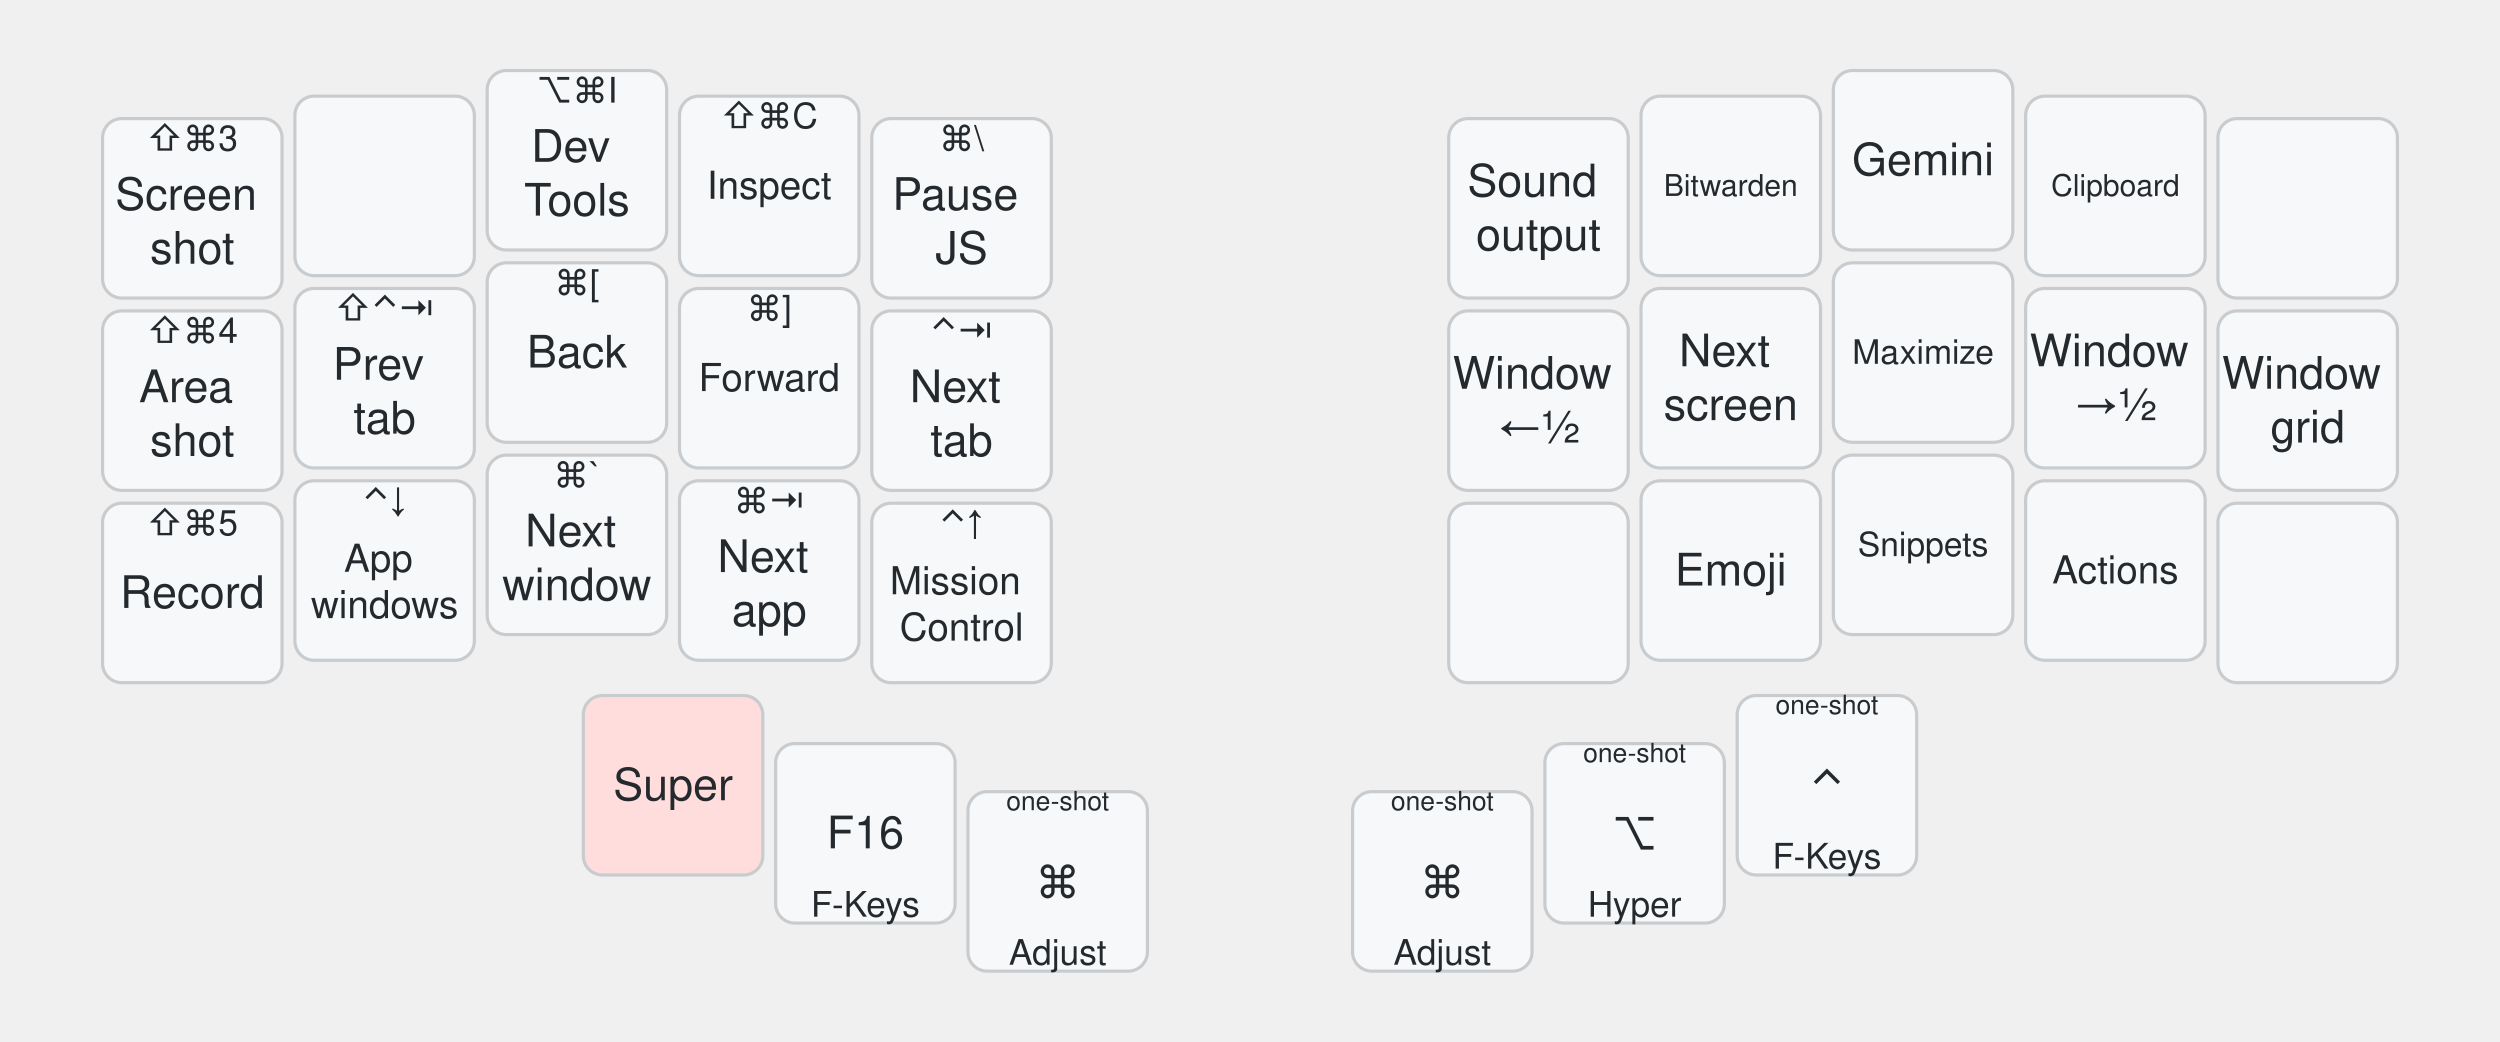
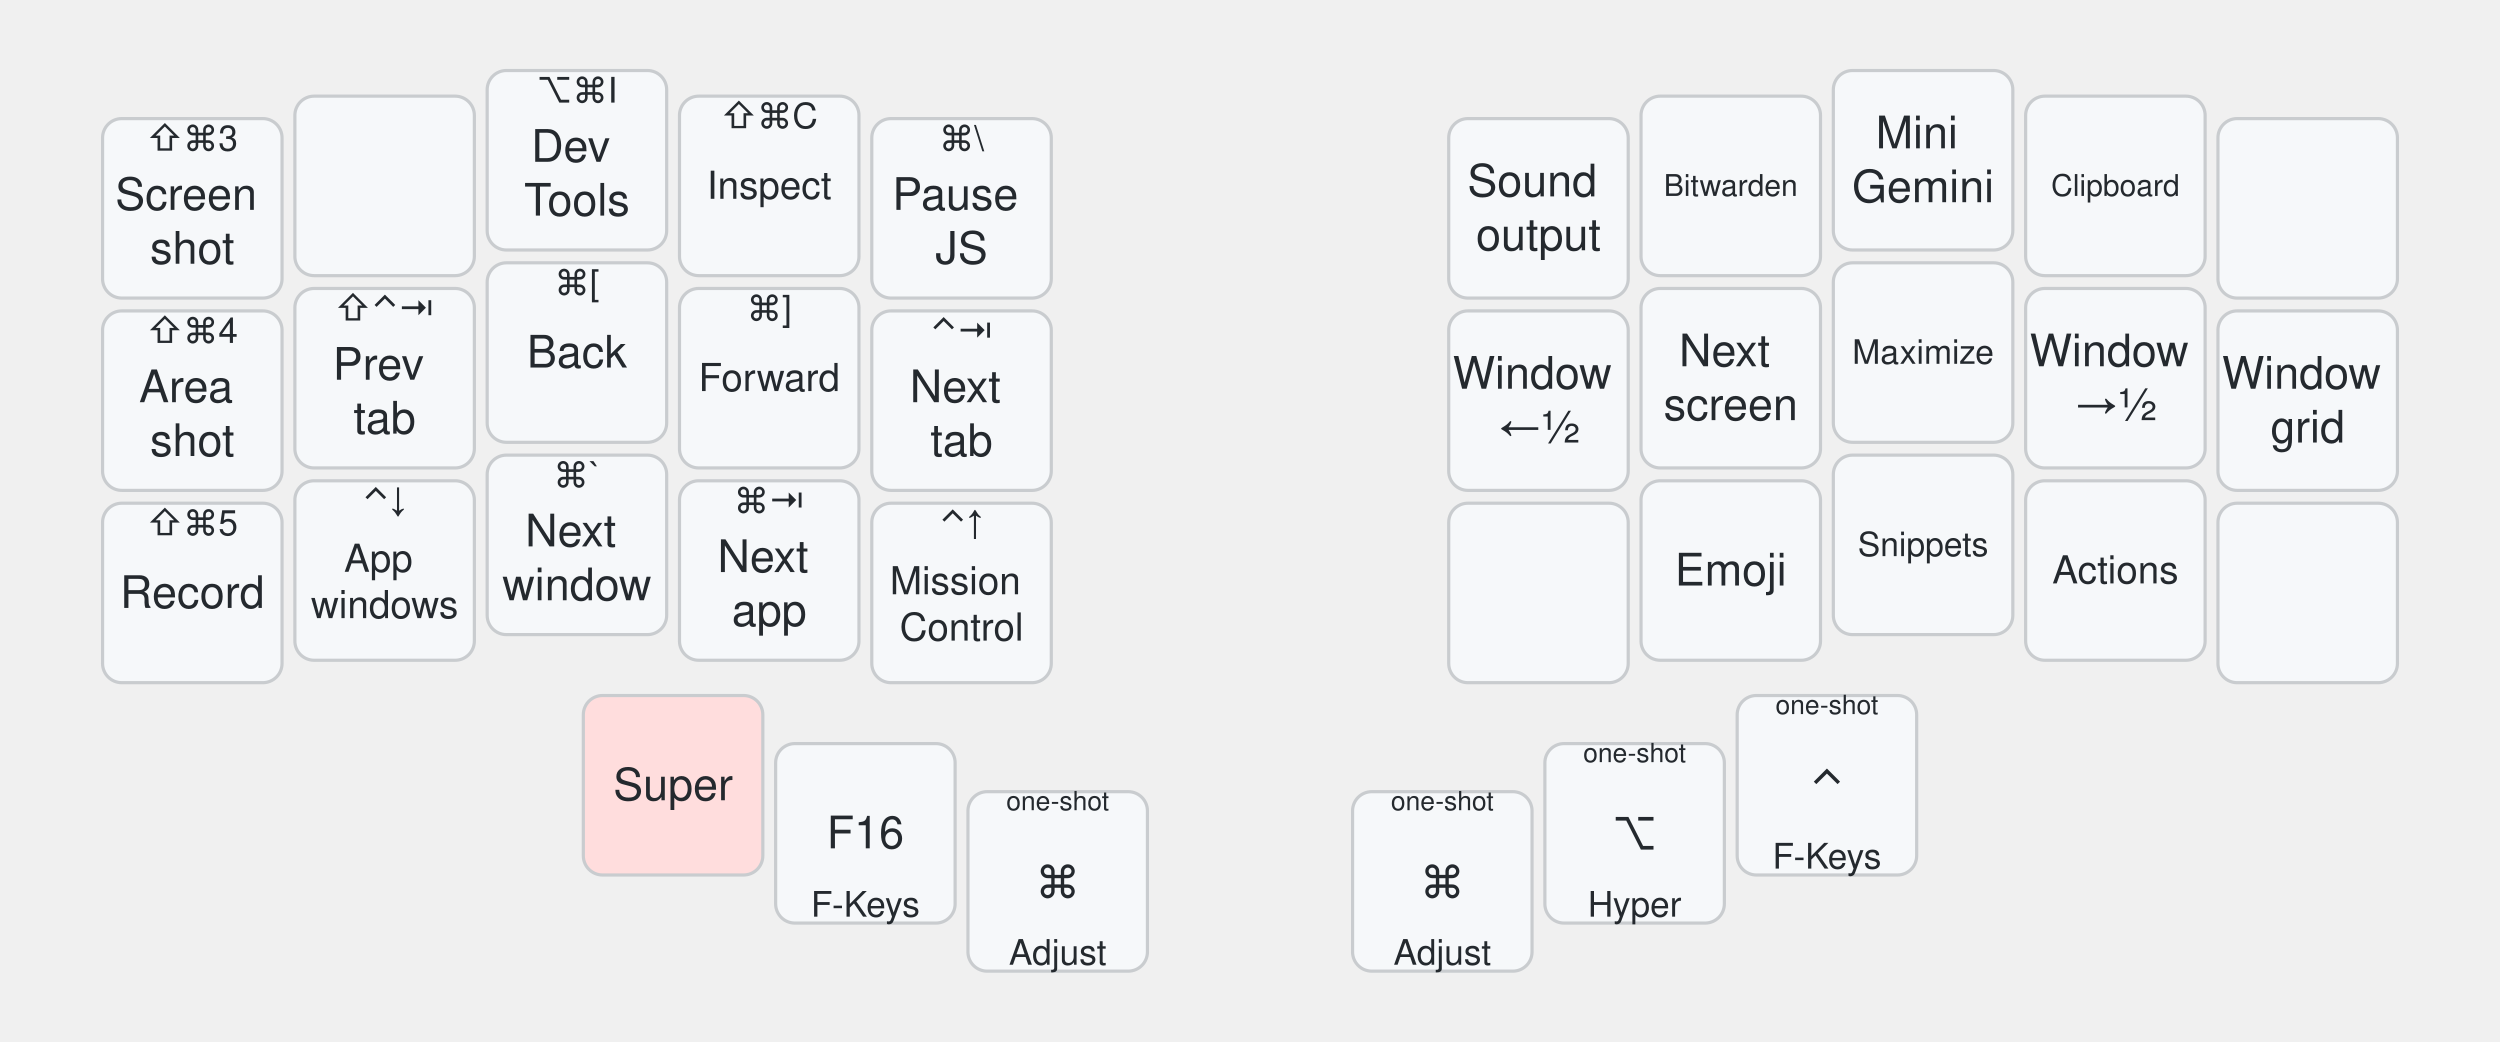
<svg xmlns="http://www.w3.org/2000/svg" width="780" height="325" viewBox="0 0 780 325" class="keymap">
  <style>/* inherit to force styles through use tags */
svg path {
    fill: inherit;
}

/* font and background color specifications */
svg.keymap {
    font-family: SFMono-Regular,Consolas,Liberation Mono,Menlo,monospace;
    font-size: 14px;
    font-kerning: normal;
    text-rendering: optimizeLegibility;
    fill: #24292e;
}

/* default key styling */
rect.key {
    fill: #f6f8fa;
}

rect.key, rect.combo {
    stroke: #c9cccf;
    stroke-width: 1;
}

/* default key side styling, only used is draw_key_sides is set */
rect.side {
    filter: brightness(90%);
}

/* color accent for combo boxes */
rect.combo, rect.combo-separate {
    fill: #cdf;
}

/* color accent for held keys */
rect.held, rect.combo.held {
    fill: #fdd;
}

/* color accent for ghost (optional) keys */
rect.ghost, rect.combo.ghost {
    stroke-dasharray: 4, 4;
    stroke-width: 2;
}

text {
    text-anchor: middle;
    dominant-baseline: middle;
}

/* styling for layer labels */
text.label {
    font-weight: bold;
    text-anchor: start;
    stroke: white;
    stroke-width: 4;
    paint-order: stroke;
}

/* styling for optional footer */
text.footer {
    text-anchor: end;
    dominant-baseline: auto;
    stroke: white;
    stroke-width: 4;
    paint-order: stroke;
}

/* styling for combo tap, and key non-tap label text */
text.combo, text.hold, text.shifted, text.left, text.right, text.tl, text.tr, text.bl, text.br {
    font-size: 11px;
}

text.hold, text.bl, text.br {
    text-anchor: middle;
    dominant-baseline: auto;
}

text.shifted, text.tl, text.tr {
    text-anchor: middle;
    dominant-baseline: hanging;
}

text.left, text.tl, text.bl {
    text-anchor: start;
}

text.right, text.tr, text.br {
    text-anchor: end;
}

text.layer-activator {
    text-decoration: underline;
}

/* styling for hold/shifted label text in combo box */
text.combo.hold, text.combo.shifted, text.combo.left, text.combo.right {
    font-size: 8px;
}

/* lighter symbol for transparent keys */
text.trans {
    fill: #7b7e81;
}

/* styling for combo dendrons */
path.combo {
    stroke-width: 1;
    stroke: gray;
    fill: none;
}

/* Start Tabler Icons Cleanup */
/* cannot use height/width with glyphs */
.icon-tabler &gt; path {
    fill: inherit;
    stroke: inherit;
    stroke-width: 2;
}
/* hide tabler's default box */
.icon-tabler &gt; path[stroke="none"][fill="none"] {
    visibility: hidden;
}
/* End Tabler Icons Cleanup */

@media (prefers-color-scheme: dark) {
svg.keymap { fill: #d1d6db; }
rect.key { fill: #3f4750; }
rect.key, rect.combo { stroke: #60666c; }
rect.combo, rect.combo-separate { fill: #1f3d7a; }
rect.held, rect.combo.held { fill: #854747; }
text.label, text.footer { stroke: black; }
text.trans { fill: #7e8184; }
path.combo { stroke: #7f7f7f; }

}
svg.keymap { font-family: -apple-system, BlinkMacSystemFont, 'Segoe UI', Helvetica, Arial, sans-serif; } text.label { display: none; }</style>
  <g transform="translate(30, 0)" class="layer-Super">
    <text x="0" y="10" class="label" id="Super">Super</text>
    <g transform="translate(0, 20)">
      <g transform="translate(30, 45)" class="key keypos-0">
        <rect rx="6" ry="6" x="-28" y="-28" width="56" height="56" class="key" />
        <text x="0" y="0" class="key tap">
          <tspan x="0" dy="-0.3em">Screen</tspan>
          <tspan x="0" dy="1.2em">shot</tspan>
        </text>
        <text x="0" y="-26" class="key shifted">⇧⌘3</text>
      </g>
      <g transform="translate(90, 38)" class="key keypos-1">
        <rect rx="6" ry="6" x="-28" y="-28" width="56" height="56" class="key" />
      </g>
      <g transform="translate(150, 30)" class="key keypos-2">
        <rect rx="6" ry="6" x="-28" y="-28" width="56" height="56" class="key" />
        <text x="0" y="0" class="key tap">
          <tspan x="0" dy="-0.3em">Dev</tspan>
          <tspan x="0" dy="1.2em">Tools</tspan>
        </text>
        <text x="0" y="-26" class="key shifted">⌥⌘I</text>
      </g>
      <g transform="translate(210, 38)" class="key keypos-3">
        <rect rx="6" ry="6" x="-28" y="-28" width="56" height="56" class="key" />
        <text x="0" y="0" class="key tap">
          <tspan style="font-size: 86%">Inspect</tspan>
        </text>
        <text x="0" y="-26" class="key shifted">⇧⌘C</text>
      </g>
      <g transform="translate(270, 45)" class="key keypos-4">
        <rect rx="6" ry="6" x="-28" y="-28" width="56" height="56" class="key" />
        <text x="0" y="0" class="key tap">
          <tspan x="0" dy="-0.3em">Pause</tspan>
          <tspan x="0" dy="1.2em">JS</tspan>
        </text>
        <text x="0" y="-26" class="key shifted">⌘\</text>
      </g>
      <g transform="translate(450, 45)" class="key keypos-5">
        <rect rx="6" ry="6" x="-28" y="-28" width="56" height="56" class="key" />
        <text x="0" y="0" class="key tap">
          <tspan x="0" dy="-0.6em">Sound</tspan>
          <tspan x="0" dy="1.2em">output</tspan>
        </text>
      </g>
      <g transform="translate(510, 38)" class="key keypos-6">
        <rect rx="6" ry="6" x="-28" y="-28" width="56" height="56" class="key" />
        <text x="0" y="0" class="key tap">
          <tspan style="font-size: 67%">Bitwarden</tspan>
        </text>
      </g>
      <g transform="translate(570, 30)" class="key keypos-7">
        <rect rx="6" ry="6" x="-28" y="-28" width="56" height="56" class="key" />
-         <text x="0" y="0" class="key tap">Gemini</text>
+         <text x="0" y="0" class="key tap">
+           <tspan x="0" dy="-0.6em">Mini</tspan>
+           <tspan x="0" dy="1.2em">Gemini</tspan>
+         </text>
      </g>
      <g transform="translate(630, 38)" class="key keypos-8">
        <rect rx="6" ry="6" x="-28" y="-28" width="56" height="56" class="key" />
        <text x="0" y="0" class="key tap">
          <tspan style="font-size: 67%">Clipboard</tspan>
        </text>
      </g>
      <g transform="translate(690, 45)" class="key keypos-9">
        <rect rx="6" ry="6" x="-28" y="-28" width="56" height="56" class="key" />
      </g>
      <g transform="translate(30, 105)" class="key keypos-10">
        <rect rx="6" ry="6" x="-28" y="-28" width="56" height="56" class="key" />
        <text x="0" y="0" class="key tap">
          <tspan x="0" dy="-0.3em">Area</tspan>
          <tspan x="0" dy="1.2em">shot</tspan>
        </text>
        <text x="0" y="-26" class="key shifted">⇧⌘4</text>
      </g>
      <g transform="translate(90, 98)" class="key keypos-11">
        <rect rx="6" ry="6" x="-28" y="-28" width="56" height="56" class="key" />
        <text x="0" y="0" class="key tap">
          <tspan x="0" dy="-0.3em">Prev</tspan>
          <tspan x="0" dy="1.2em">tab</tspan>
        </text>
        <text x="0" y="-26" class="key shifted">⇧⌃⇥</text>
      </g>
      <g transform="translate(150, 90)" class="key keypos-12">
        <rect rx="6" ry="6" x="-28" y="-28" width="56" height="56" class="key" />
        <text x="0" y="0" class="key tap">Back</text>
        <text x="0" y="-26" class="key shifted">⌘[</text>
      </g>
      <g transform="translate(210, 98)" class="key keypos-13">
        <rect rx="6" ry="6" x="-28" y="-28" width="56" height="56" class="key" />
        <text x="0" y="0" class="key tap">
          <tspan style="font-size: 86%">Forward</tspan>
        </text>
        <text x="0" y="-26" class="key shifted">⌘]</text>
      </g>
      <g transform="translate(270, 105)" class="key keypos-14">
        <rect rx="6" ry="6" x="-28" y="-28" width="56" height="56" class="key" />
        <text x="0" y="0" class="key tap">
          <tspan x="0" dy="-0.3em">Next</tspan>
          <tspan x="0" dy="1.2em">tab</tspan>
        </text>
        <text x="0" y="-26" class="key shifted">⌃⇥</text>
      </g>
      <g transform="translate(450, 105)" class="key keypos-15">
        <rect rx="6" ry="6" x="-28" y="-28" width="56" height="56" class="key" />
        <text x="0" y="0" class="key tap">
          <tspan x="0" dy="-0.6em">Window</tspan>
          <tspan x="0" dy="1.2em">←½</tspan>
        </text>
      </g>
      <g transform="translate(510, 98)" class="key keypos-16">
        <rect rx="6" ry="6" x="-28" y="-28" width="56" height="56" class="key" />
        <text x="0" y="0" class="key tap">
          <tspan x="0" dy="-0.6em">Next</tspan>
          <tspan x="0" dy="1.2em">screen</tspan>
        </text>
      </g>
      <g transform="translate(570, 90)" class="key keypos-17">
        <rect rx="6" ry="6" x="-28" y="-28" width="56" height="56" class="key" />
        <text x="0" y="0" class="key tap">
          <tspan style="font-size: 75%">Maximize</tspan>
        </text>
      </g>
      <g transform="translate(630, 98)" class="key keypos-18">
        <rect rx="6" ry="6" x="-28" y="-28" width="56" height="56" class="key" />
        <text x="0" y="0" class="key tap">
          <tspan x="0" dy="-0.6em">Window</tspan>
          <tspan x="0" dy="1.2em">→½</tspan>
        </text>
      </g>
      <g transform="translate(690, 105)" class="key keypos-19">
        <rect rx="6" ry="6" x="-28" y="-28" width="56" height="56" class="key" />
        <text x="0" y="0" class="key tap">
          <tspan x="0" dy="-0.6em">Window</tspan>
          <tspan x="0" dy="1.2em">grid</tspan>
        </text>
      </g>
      <g transform="translate(30, 165)" class="key keypos-20">
        <rect rx="6" ry="6" x="-28" y="-28" width="56" height="56" class="key" />
        <text x="0" y="0" class="key tap">Record</text>
        <text x="0" y="-26" class="key shifted">⇧⌘5</text>
      </g>
      <g transform="translate(90, 158)" class="key keypos-21">
        <rect rx="6" ry="6" x="-28" y="-28" width="56" height="56" class="key" />
        <text x="0" y="0" class="key tap">
          <tspan x="0" dy="-0.3em" style="font-size: 86%">App</tspan>
          <tspan x="0" dy="1.2em" style="font-size: 86%">windows</tspan>
        </text>
        <text x="0" y="-26" class="key shifted">⌃↓</text>
      </g>
      <g transform="translate(150, 150)" class="key keypos-22">
        <rect rx="6" ry="6" x="-28" y="-28" width="56" height="56" class="key" />
        <text x="0" y="0" class="key tap">
          <tspan x="0" dy="-0.3em">Next</tspan>
          <tspan x="0" dy="1.2em">window</tspan>
        </text>
        <text x="0" y="-26" class="key shifted">⌘`</text>
      </g>
      <g transform="translate(210, 158)" class="key keypos-23">
        <rect rx="6" ry="6" x="-28" y="-28" width="56" height="56" class="key" />
        <text x="0" y="0" class="key tap">
          <tspan x="0" dy="-0.3em">Next</tspan>
          <tspan x="0" dy="1.2em">app</tspan>
        </text>
        <text x="0" y="-26" class="key shifted">⌘⇥</text>
      </g>
      <g transform="translate(270, 165)" class="key keypos-24">
        <rect rx="6" ry="6" x="-28" y="-28" width="56" height="56" class="key" />
        <text x="0" y="0" class="key tap">
          <tspan x="0" dy="-0.3em" style="font-size: 86%">Mission</tspan>
          <tspan x="0" dy="1.2em" style="font-size: 86%">Control</tspan>
        </text>
        <text x="0" y="-26" class="key shifted">⌃↑</text>
      </g>
      <g transform="translate(450, 165)" class="key keypos-25">
        <rect rx="6" ry="6" x="-28" y="-28" width="56" height="56" class="key" />
      </g>
      <g transform="translate(510, 158)" class="key keypos-26">
        <rect rx="6" ry="6" x="-28" y="-28" width="56" height="56" class="key" />
        <text x="0" y="0" class="key tap">Emoji</text>
      </g>
      <g transform="translate(570, 150)" class="key keypos-27">
        <rect rx="6" ry="6" x="-28" y="-28" width="56" height="56" class="key" />
        <text x="0" y="0" class="key tap">
          <tspan style="font-size: 75%">Snippets</tspan>
        </text>
      </g>
      <g transform="translate(630, 158)" class="key keypos-28">
        <rect rx="6" ry="6" x="-28" y="-28" width="56" height="56" class="key" />
        <text x="0" y="0" class="key tap">
          <tspan style="font-size: 86%">Actions</tspan>
        </text>
      </g>
      <g transform="translate(690, 165)" class="key keypos-29">
        <rect rx="6" ry="6" x="-28" y="-28" width="56" height="56" class="key" />
      </g>
      <g transform="translate(180, 225)" class="key held keypos-30">
        <rect rx="6" ry="6" x="-28" y="-28" width="56" height="56" class="key held" />
        <text x="0" y="0" class="key held tap">Super</text>
      </g>
      <g transform="translate(240, 240)" class="key keypos-31">
        <rect rx="6" ry="6" x="-28" y="-28" width="56" height="56" class="key" />
        <text x="0" y="0" class="key tap">F16</text>
        <text x="0" y="26" class="key hold">F-Keys</text>
      </g>
      <g transform="translate(300, 255)" class="key keypos-32">
        <rect rx="6" ry="6" x="-28" y="-28" width="56" height="56" class="key" />
        <text x="0" y="0" class="key tap">⌘</text>
        <text x="0" y="26" class="key hold">Adjust</text>
        <text x="0" y="-26" class="key shifted">
          <tspan style="font-size: 75%">one-shot</tspan>
        </text>
      </g>
      <g transform="translate(420, 255)" class="key keypos-33">
        <rect rx="6" ry="6" x="-28" y="-28" width="56" height="56" class="key" />
        <text x="0" y="0" class="key tap">⌘</text>
        <text x="0" y="26" class="key hold">Adjust</text>
        <text x="0" y="-26" class="key shifted">
          <tspan style="font-size: 75%">one-shot</tspan>
        </text>
      </g>
      <g transform="translate(480, 240)" class="key keypos-34">
        <rect rx="6" ry="6" x="-28" y="-28" width="56" height="56" class="key" />
        <text x="0" y="0" class="key tap">⌥</text>
        <text x="0" y="26" class="key hold">Hyper</text>
        <text x="0" y="-26" class="key shifted">
          <tspan style="font-size: 75%">one-shot</tspan>
        </text>
      </g>
      <g transform="translate(540, 225)" class="key keypos-35">
        <rect rx="6" ry="6" x="-28" y="-28" width="56" height="56" class="key" />
        <text x="0" y="0" class="key tap">⌃</text>
        <text x="0" y="26" class="key hold">F-Keys</text>
        <text x="0" y="-26" class="key shifted">
          <tspan style="font-size: 75%">one-shot</tspan>
        </text>
      </g>
    </g>
  </g>
</svg>
